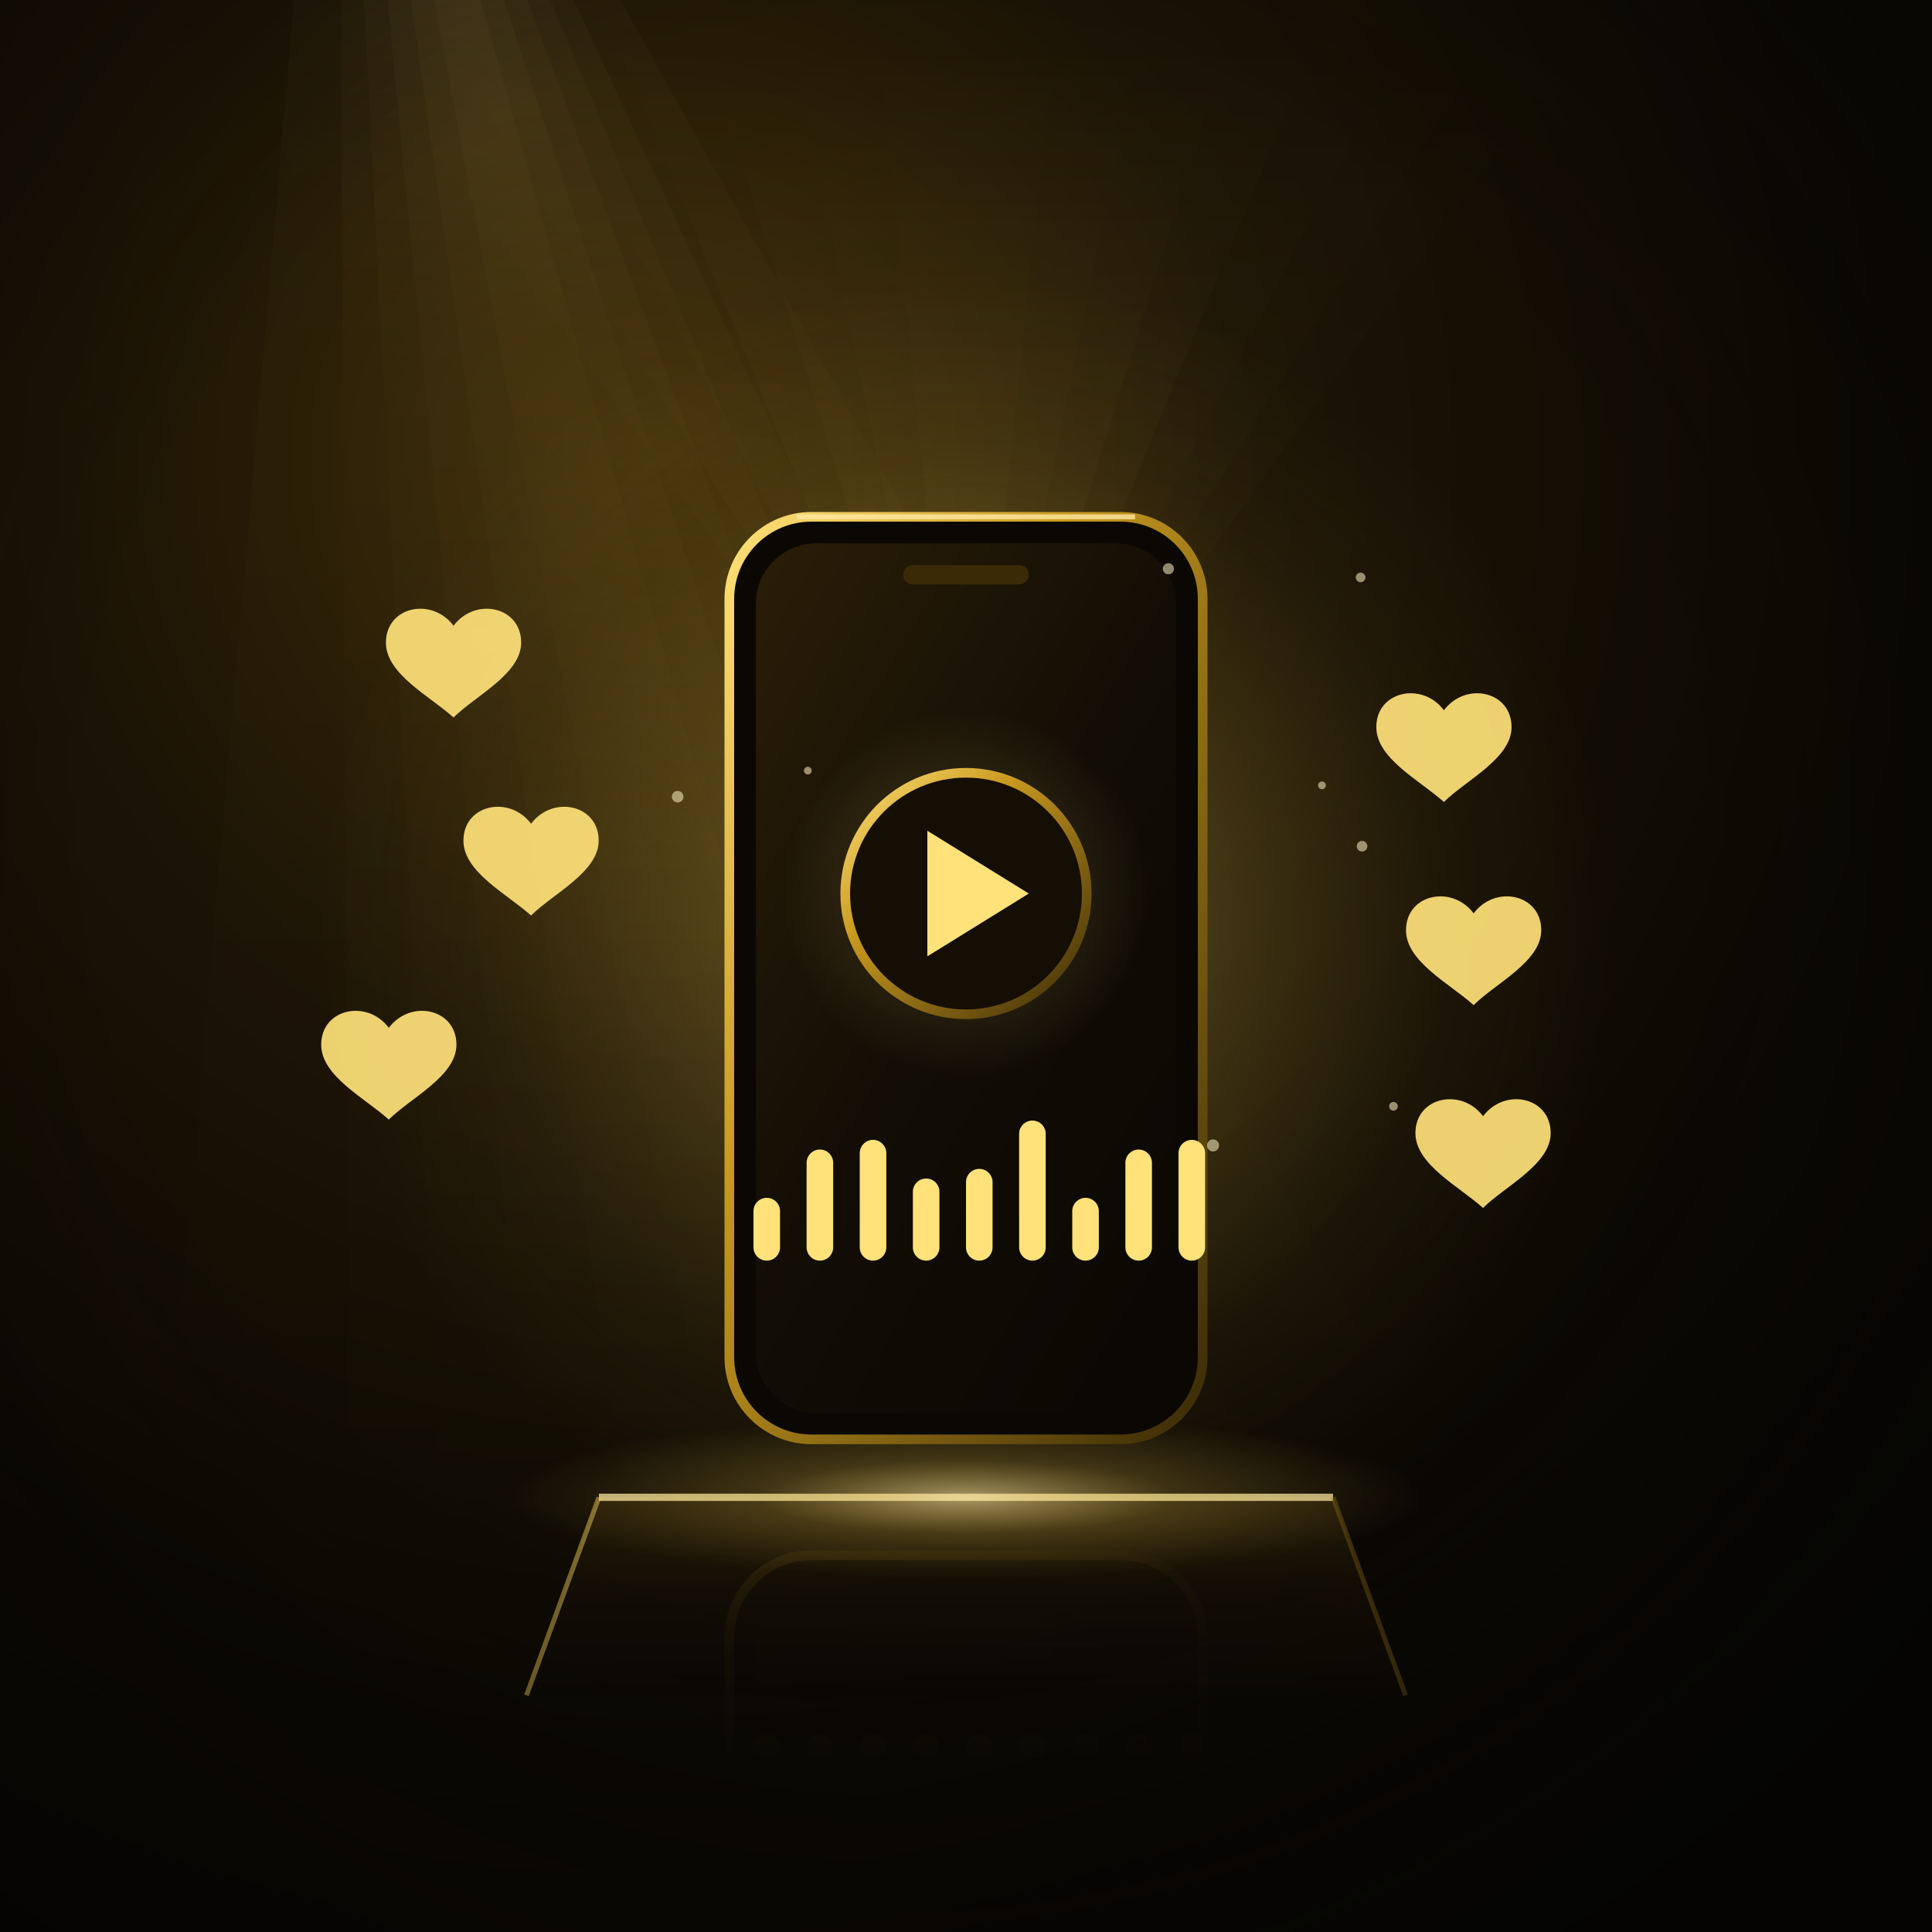
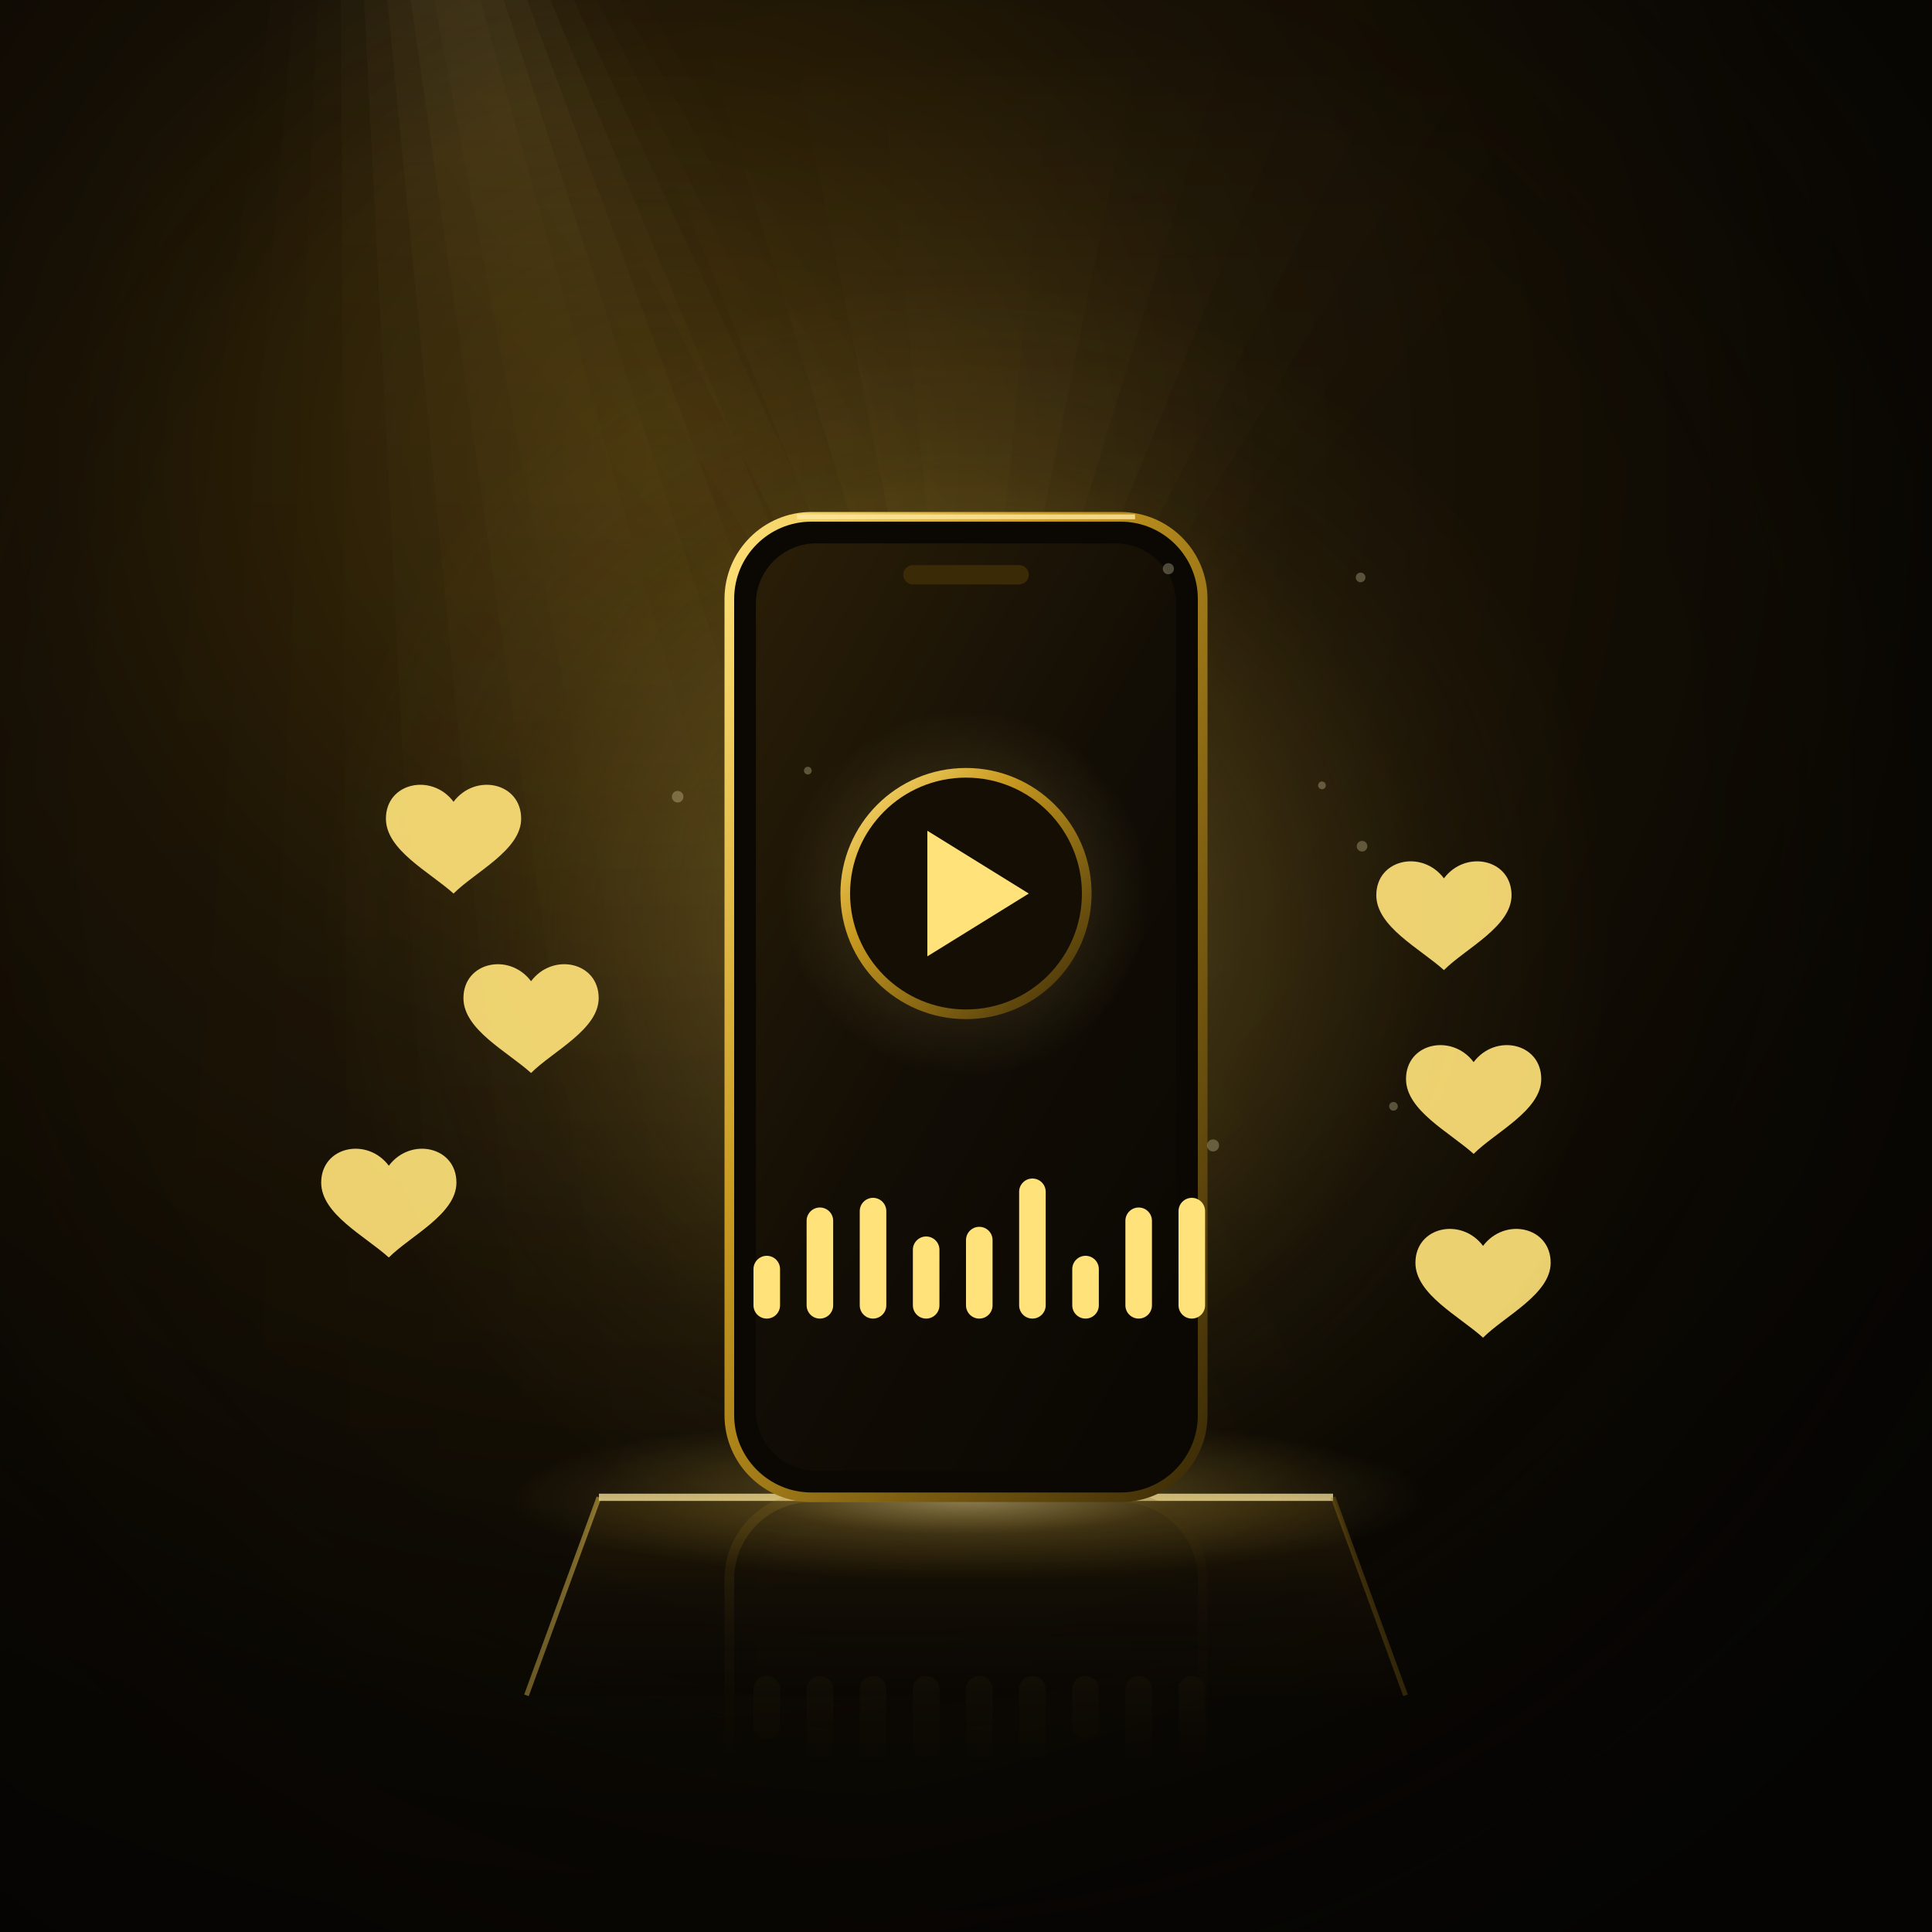
<svg xmlns="http://www.w3.org/2000/svg" viewBox="0 0 800 800" width="800" height="800" aria-hidden="true">
  <defs>
    <radialGradient id="sky" cx=".34" cy=".24" r=".92">
      <stop offset="0" stop-color="#3a2a06" />
      <stop offset=".34" stop-color="#1b1305" />
      <stop offset=".72" stop-color="#0b0803" />
      <stop offset="1" stop-color="#050403" />
    </radialGradient>
    <linearGradient id="beam" x1="0" y1="0" x2="0" y2="1">
      <stop offset="0" stop-color="#fff1c4" stop-opacity=".46" />
      <stop offset=".42" stop-color="#ffd766" stop-opacity=".15" />
      <stop offset="1" stop-color="#ffd766" stop-opacity="0" />
    </linearGradient>
    <linearGradient id="beamUp" x1="0" y1="1" x2="0" y2="0">
      <stop offset="0" stop-color="#fff1c4" stop-opacity=".42" />
      <stop offset=".4" stop-color="#ffd766" stop-opacity=".13" />
      <stop offset="1" stop-color="#ffd766" stop-opacity="0" />
    </linearGradient>
    <radialGradient id="pool">
      <stop offset="0" stop-color="#ffe9a3" stop-opacity=".62" />
      <stop offset=".45" stop-color="#e9c552" stop-opacity=".2" />
      <stop offset="1" stop-color="#d4af37" stop-opacity="0" />
    </radialGradient>
    <radialGradient id="halo">
      <stop offset="0" stop-color="#fff2c8" stop-opacity=".5" />
      <stop offset=".38" stop-color="#e9c552" stop-opacity=".2" />
      <stop offset=".74" stop-color="#d4af37" stop-opacity=".05" />
      <stop offset="1" stop-color="#d4af37" stop-opacity="0" />
    </radialGradient>
    <radialGradient id="soft">
      <stop offset="0" stop-color="#fff3c4" stop-opacity=".8" />
      <stop offset=".5" stop-color="#f5d76e" stop-opacity=".28" />
      <stop offset="1" stop-color="#f5d76e" stop-opacity="0" />
    </radialGradient>
    <linearGradient id="brass" x1="0" y1="0" x2="1" y2="1">
      <stop offset="0" stop-color="#ffe27a" />
      <stop offset=".35" stop-color="#c99a20" />
      <stop offset=".62" stop-color="#8c6a14" />
      <stop offset="1" stop-color="#3a2a06" />
    </linearGradient>
    <radialGradient id="vig" cx=".46" cy=".42" r=".78">
      <stop offset=".52" stop-color="#050403" stop-opacity="0" />
      <stop offset="1" stop-color="#050403" stop-opacity=".7" />
    </radialGradient>
    <linearGradient id="stone" x1="0" y1="0" x2="0" y2="1">
      <stop offset="0" stop-color="#241a06" />
      <stop offset=".5" stop-color="#120d05" />
      <stop offset="1" stop-color="#0b0803" />
    </linearGradient>
    <linearGradient id="screen" x1="0" y1="0" x2=".8" y2="1">
      <stop offset="0" stop-color="#2a1e07" />
      <stop offset=".55" stop-color="#120d05" />
      <stop offset="1" stop-color="#0b0803" />
    </linearGradient>
  </defs>
  <rect width="800" height="800" fill="url(#sky)" />
  <g fill="url(#beam)">
-     <path d="M140 -210L30 620L68.1 620Z" opacity="0" />
-     <path d="M140 -210L68.1 620L106.3 620Z" opacity="0.1" />
-     <path d="M140 -210L106.3 620L144.4 620Z" opacity="0.1" />
-     <path d="M140 -210L144.4 620L182.5 620Z" opacity="0.2" />
-     <path d="M140 -210L182.5 620L220.6 620Z" opacity="0.3" />
-     <path d="M140 -210L220.6 620L258.8 620Z" opacity="0.4" />
-     <path d="M140 -210L258.8 620L296.9 620Z" opacity="0.5" />
-     <path d="M140 -210L296.9 620L335 620Z" opacity="0.6" />
-     <path d="M140 -210L335 620L373.1 620Z" opacity="0.6" />
-     <path d="M140 -210L373.1 620L411.3 620Z" opacity="0.5" />
-     <path d="M140 -210L411.3 620L449.4 620Z" opacity="0.4" />
-     <path d="M140 -210L449.4 620L487.5 620Z" opacity="0.3" />
-     <path d="M140 -210L487.5 620L525.6 620Z" opacity="0.2" />
-     <path d="M140 -210L525.6 620L563.8 620Z" opacity="0.1" />
-     <path d="M140 -210L563.8 620L601.9 620Z" opacity="0.1" />
-     <path d="M140 -210L601.9 620L640 620Z" opacity="0" />
+     <path d="M140 -210L30 620L68.1 620Z" opacity=".025" />
+     <path d="M140 -210L68.1 620L106.3 620Z" opacity=".055" />
+     <path d="M140 -210L106.3 620L144.4 620Z" opacity=".109" />
+     <path d="M140 -210L144.4 620L182.5 620Z" opacity=".191" />
+     <path d="M140 -210L182.5 620L220.6 620Z" opacity=".301" />
+     <path d="M140 -210L220.6 620L258.8 620Z" opacity=".422" />
+     <path d="M140 -210L258.8 620L296.9 620Z" opacity=".528" />
+     <path d="M140 -210L296.9 620L335 620Z" opacity=".592" />
+     <path d="M140 -210L335 620L373.1 620Z" opacity=".592" />
+     <path d="M140 -210L373.1 620L411.3 620Z" opacity=".528" />
+     <path d="M140 -210L411.3 620L449.4 620Z" opacity=".422" />
+     <path d="M140 -210L449.4 620L487.5 620Z" opacity=".301" />
+     <path d="M140 -210L487.5 620L525.6 620Z" opacity=".191" />
+     <path d="M140 -210L525.6 620L563.8 620Z" opacity=".109" />
+     <path d="M140 -210L563.8 620L601.9 620Z" opacity=".055" />
+     <path d="M140 -210L601.9 620L640 620Z" opacity=".025" />
  </g>
  <g fill="url(#beamUp)">
-     <path d="M400 370L114 20L149.8 20Z" opacity="0" />
-     <path d="M400 370L149.8 20L185.5 20Z" opacity="0.1" />
-     <path d="M400 370L185.5 20L221.3 20Z" opacity="0.2" />
-     <path d="M400 370L221.3 20L257 20Z" opacity="0.3" />
-     <path d="M400 370L257 20L292.8 20Z" opacity="0.5" />
-     <path d="M400 370L292.8 20L328.5 20Z" opacity="0.7" />
-     <path d="M400 370L328.5 20L364.3 20Z" opacity="0.8" />
-     <path d="M400 370L364.3 20L400 20Z" opacity="0.9" />
-     <path d="M400 370L400 20L435.8 20Z" opacity="0.9" />
-     <path d="M400 370L435.8 20L471.5 20Z" opacity="0.8" />
-     <path d="M400 370L471.5 20L507.3 20Z" opacity="0.7" />
-     <path d="M400 370L507.3 20L543 20Z" opacity="0.5" />
-     <path d="M400 370L543 20L578.8 20Z" opacity="0.3" />
-     <path d="M400 370L578.8 20L614.5 20Z" opacity="0.2" />
-     <path d="M400 370L614.5 20L650.3 20Z" opacity="0.1" />
-     <path d="M400 370L650.3 20L686 20Z" opacity="0" />
+     <path d="M400 370L114 20L149.8 20Z" opacity=".04" />
+     <path d="M400 370L149.8 20L185.5 20Z" opacity=".088" />
+     <path d="M400 370L185.5 20L221.3 20Z" opacity=".172" />
+     <path d="M400 370L221.3 20L257 20Z" opacity=".303" />
+     <path d="M400 370L257 20L292.8 20Z" opacity=".476" />
+     <path d="M400 370L292.8 20L328.5 20Z" opacity=".668" />
+     <path d="M400 370L328.5 20L364.3 20Z" opacity=".837" />
+     <path d="M400 370L364.3 20L400 20Z" opacity=".937" />
+     <path d="M400 370L400 20L435.8 20Z" opacity=".937" />
+     <path d="M400 370L435.8 20L471.5 20Z" opacity=".837" />
+     <path d="M400 370L471.5 20L507.3 20Z" opacity=".668" />
+     <path d="M400 370L507.3 20L543 20Z" opacity=".476" />
+     <path d="M400 370L543 20L578.8 20Z" opacity=".303" />
+     <path d="M400 370L578.8 20L614.5 20Z" opacity=".172" />
+     <path d="M400 370L614.5 20L650.3 20Z" opacity=".088" />
+     <path d="M400 370L650.3 20L686 20Z" opacity=".04" />
  </g>
  <g transform="translate(400 384)">
-     <circle class="glow" r="268" fill="url(#halo)" />
+     <circle class="glow" r="268" opacity=".86" fill="url(#halo)" />
  </g>
  <g fill="#ffe27a" opacity=".92">
-     <g transform="translate(187.8 259.1)">
+     <g transform="translate(187.8 332)">
      <path class="rise" d="M0 0c-9-12-28-8-28 7 0 13 18 22 28 31 9-9 28-18 28-31 0-15-19-19-28-7Z" fill="#ffe27a" />
    </g>
-     <g transform="translate(597.9 294.1)">
+     <g transform="translate(597.9 363.7)">
      <path class="rise" d="M0 0c-9-12-28-8-28 7 0 13 18 22 28 31 9-9 28-18 28-31 0-15-19-19-28-7Z" fill="#ffe27a" />
    </g>
-     <g transform="translate(219.9 341.1)">
+     <g transform="translate(219.9 406.3)">
      <path class="rise" d="M0 0c-9-12-28-8-28 7 0 13 18 22 28 31 9-9 28-18 28-31 0-15-19-19-28-7Z" fill="#ffe27a" />
    </g>
-     <g transform="translate(610.2 378.2)">
+     <g transform="translate(610.2 439.8)">
      <path class="rise" d="M0 0c-9-12-28-8-28 7 0 13 18 22 28 31 9-9 28-18 28-31 0-15-19-19-28-7Z" fill="#ffe27a" />
    </g>
-     <g transform="translate(161 425.6)">
+     <g transform="translate(161 482.7)">
      <path class="rise" d="M0 0c-9-12-28-8-28 7 0 13 18 22 28 31 9-9 28-18 28-31 0-15-19-19-28-7Z" fill="#ffe27a" />
    </g>
-     <g transform="translate(614.1 462.2)">
+     <g transform="translate(614.1 515.9)">
      <path class="rise" d="M0 0c-9-12-28-8-28 7 0 13 18 22 28 31 9-9 28-18 28-31 0-15-19-19-28-7Z" fill="#ffe27a" />
    </g>
  </g>
  <path d="M248 620h304l30 82H218Z" fill="url(#stone)" />
  <path d="M248 620h304" stroke="#ffe9a3" stroke-width="3" opacity=".75" />
  <path d="M248 620L218 702" stroke="#e9c552" stroke-width="2" opacity=".5" />
  <path d="M552 620L582 702" stroke="#8c6a14" stroke-width="2" opacity=".4" />
  <ellipse cx="400" cy="620" rx="190" ry="34" fill="url(#pool)" />
  <defs>
    <linearGradient id="gmr1" x1="0" y1="620" x2="0" y2="730" gradientUnits="userSpaceOnUse">
      <stop offset="0" stop-color="#fff" stop-opacity=".9" />
      <stop offset=".55" stop-color="#fff" stop-opacity=".22" />
      <stop offset="1" stop-color="#fff" stop-opacity="0" />
    </linearGradient>
    <mask id="mr1" maskUnits="userSpaceOnUse" x="0" y="620" width="800" height="110">
      <rect x="0" y="620" width="800" height="110" fill="url(#gmr1)" />
    </mask>
  </defs>
-   <g mask="url(#mr1)" opacity="0.2">
+   <g mask="url(#mr1)" opacity=".18">
    <g transform="translate(0 1240) scale(1 -1)">
-       <rect x="302" y="214" width="196" height="382" rx="34" fill="#0b0803" stroke="url(#brass)" stroke-width="4" />
+       <rect x="302" y="214" width="196" height="406" rx="34" fill="#0b0803" stroke="url(#brass)" stroke-width="4" />
      <path d="M330 214h140" stroke="#ffe9a3" stroke-width="2" opacity=".8" />
-       <rect x="313" y="225" width="174" height="360" rx="25" fill="url(#screen)" />
+       <rect x="313" y="225" width="174" height="384" rx="25" fill="url(#screen)" />
      <rect x="374" y="234" width="52" height="8" rx="4" fill="#3a2a06" />
      <circle cx="400" cy="370" r="76" fill="url(#soft)" opacity=".4" />
-       <g class="play">
+       <g>
        <circle cx="400" cy="370" r="50" fill="#150e04" stroke="url(#brass)" stroke-width="4" />
        <path d="M384 344l42 26-42 26Z" fill="#ffe27a" />
      </g>
-       <rect class="bar" x="312" y="496" width="11" height="26" rx="5.5" fill="#ffe27a" />
-       <rect class="bar" x="334" y="476" width="11" height="46" rx="5.5" fill="#ffe27a" />
-       <rect class="bar" x="356" y="472" width="11" height="50" rx="5.5" fill="#ffe27a" />
-       <rect class="bar" x="378" y="488" width="11" height="34" rx="5.5" fill="#ffe27a" />
-       <rect class="bar" x="400" y="484" width="11" height="38" rx="5.5" fill="#ffe27a" />
-       <rect class="bar" x="422" y="464" width="11" height="58" rx="5.5" fill="#ffe27a" />
-       <rect class="bar" x="444" y="496" width="11" height="26" rx="5.5" fill="#ffe27a" />
-       <rect class="bar" x="466" y="476" width="11" height="46" rx="5.5" fill="#ffe27a" />
-       <rect class="bar" x="488" y="472" width="11" height="50" rx="5.5" fill="#ffe27a" />
+       <rect x="312" y="520" width="11" height="26" rx="5.5" fill="#ffe27a" />
+       <rect x="334" y="500" width="11" height="46" rx="5.5" fill="#ffe27a" />
+       <rect x="356" y="496" width="11" height="50" rx="5.5" fill="#ffe27a" />
+       <rect x="378" y="512" width="11" height="34" rx="5.5" fill="#ffe27a" />
+       <rect x="400" y="508" width="11" height="38" rx="5.5" fill="#ffe27a" />
+       <rect x="422" y="488" width="11" height="58" rx="5.5" fill="#ffe27a" />
+       <rect x="444" y="520" width="11" height="26" rx="5.5" fill="#ffe27a" />
+       <rect x="466" y="500" width="11" height="46" rx="5.5" fill="#ffe27a" />
+       <rect x="488" y="496" width="11" height="50" rx="5.5" fill="#ffe27a" />
    </g>
  </g>
  <g>
-     <rect x="302" y="214" width="196" height="382" rx="34" fill="#0b0803" stroke="url(#brass)" stroke-width="4" />
+     <rect x="302" y="214" width="196" height="406" rx="34" fill="#0b0803" stroke="url(#brass)" stroke-width="4" />
    <path d="M330 214h140" stroke="#ffe9a3" stroke-width="2" opacity=".8" />
-     <rect x="313" y="225" width="174" height="360" rx="25" fill="url(#screen)" />
+     <rect x="313" y="225" width="174" height="384" rx="25" fill="url(#screen)" />
    <rect x="374" y="234" width="52" height="8" rx="4" fill="#3a2a06" />
    <circle cx="400" cy="370" r="76" fill="url(#soft)" opacity=".4" />
    <g class="play">
      <circle cx="400" cy="370" r="50" fill="#150e04" stroke="url(#brass)" stroke-width="4" />
      <path d="M384 344l42 26-42 26Z" fill="#ffe27a" />
    </g>
-     <rect class="bar" x="312" y="496" width="11" height="26" rx="5.5" fill="#ffe27a" />
-     <rect class="bar" x="334" y="476" width="11" height="46" rx="5.5" fill="#ffe27a" />
-     <rect class="bar" x="356" y="472" width="11" height="50" rx="5.5" fill="#ffe27a" />
-     <rect class="bar" x="378" y="488" width="11" height="34" rx="5.5" fill="#ffe27a" />
-     <rect class="bar" x="400" y="484" width="11" height="38" rx="5.5" fill="#ffe27a" />
-     <rect class="bar" x="422" y="464" width="11" height="58" rx="5.5" fill="#ffe27a" />
-     <rect class="bar" x="444" y="496" width="11" height="26" rx="5.5" fill="#ffe27a" />
-     <rect class="bar" x="466" y="476" width="11" height="46" rx="5.5" fill="#ffe27a" />
-     <rect class="bar" x="488" y="472" width="11" height="50" rx="5.5" fill="#ffe27a" />
+     <rect class="bar" x="312" y="520" width="11" height="26" rx="5.5" fill="#ffe27a" />
+     <rect class="bar" x="334" y="500" width="11" height="46" rx="5.5" fill="#ffe27a" />
+     <rect class="bar" x="356" y="496" width="11" height="50" rx="5.5" fill="#ffe27a" />
+     <rect class="bar" x="378" y="512" width="11" height="34" rx="5.5" fill="#ffe27a" />
+     <rect class="bar" x="400" y="508" width="11" height="38" rx="5.5" fill="#ffe27a" />
+     <rect class="bar" x="422" y="488" width="11" height="58" rx="5.5" fill="#ffe27a" />
+     <rect class="bar" x="444" y="520" width="11" height="26" rx="5.5" fill="#ffe27a" />
+     <rect class="bar" x="466" y="500" width="11" height="46" rx="5.5" fill="#ffe27a" />
+     <rect class="bar" x="488" y="496" width="11" height="50" rx="5.5" fill="#ffe27a" />
  </g>
  <g fill="#fff3c4" opacity=".55">
-     <circle class="mote" cx="483.8" cy="235.5" r="2.3" />
-     <circle class="mote" cx="502.3" cy="474.3" r="2.5" />
-     <circle class="mote" cx="547.4" cy="325.2" r="1.6" />
-     <circle class="mote" cx="577" cy="458.1" r="1.8" />
-     <circle class="mote" cx="563.4" cy="239.1" r="2" />
-     <circle class="mote" cx="564" cy="350.4" r="2.2" />
-     <circle class="mote" cx="280.6" cy="329.9" r="2.4" />
-     <circle class="mote" cx="334.5" cy="319.1" r="1.6" />
+     <circle class="mote" cx="483.8" cy="235.5" r="2.3" opacity=".5" />
+     <circle class="mote" cx="502.3" cy="474.3" r="2.5" opacity=".5" />
+     <circle class="mote" cx="547.4" cy="325.2" r="1.6" opacity=".5" />
+     <circle class="mote" cx="577" cy="458.1" r="1.8" opacity=".5" />
+     <circle class="mote" cx="563.4" cy="239.1" r="2" opacity=".5" />
+     <circle class="mote" cx="564" cy="350.4" r="2.2" opacity=".5" />
+     <circle class="mote" cx="280.6" cy="329.9" r="2.4" opacity=".5" />
+     <circle class="mote" cx="334.5" cy="319.1" r="1.6" opacity=".5" />
  </g>
  <rect width="800" height="800" fill="url(#vig)" />
</svg>
